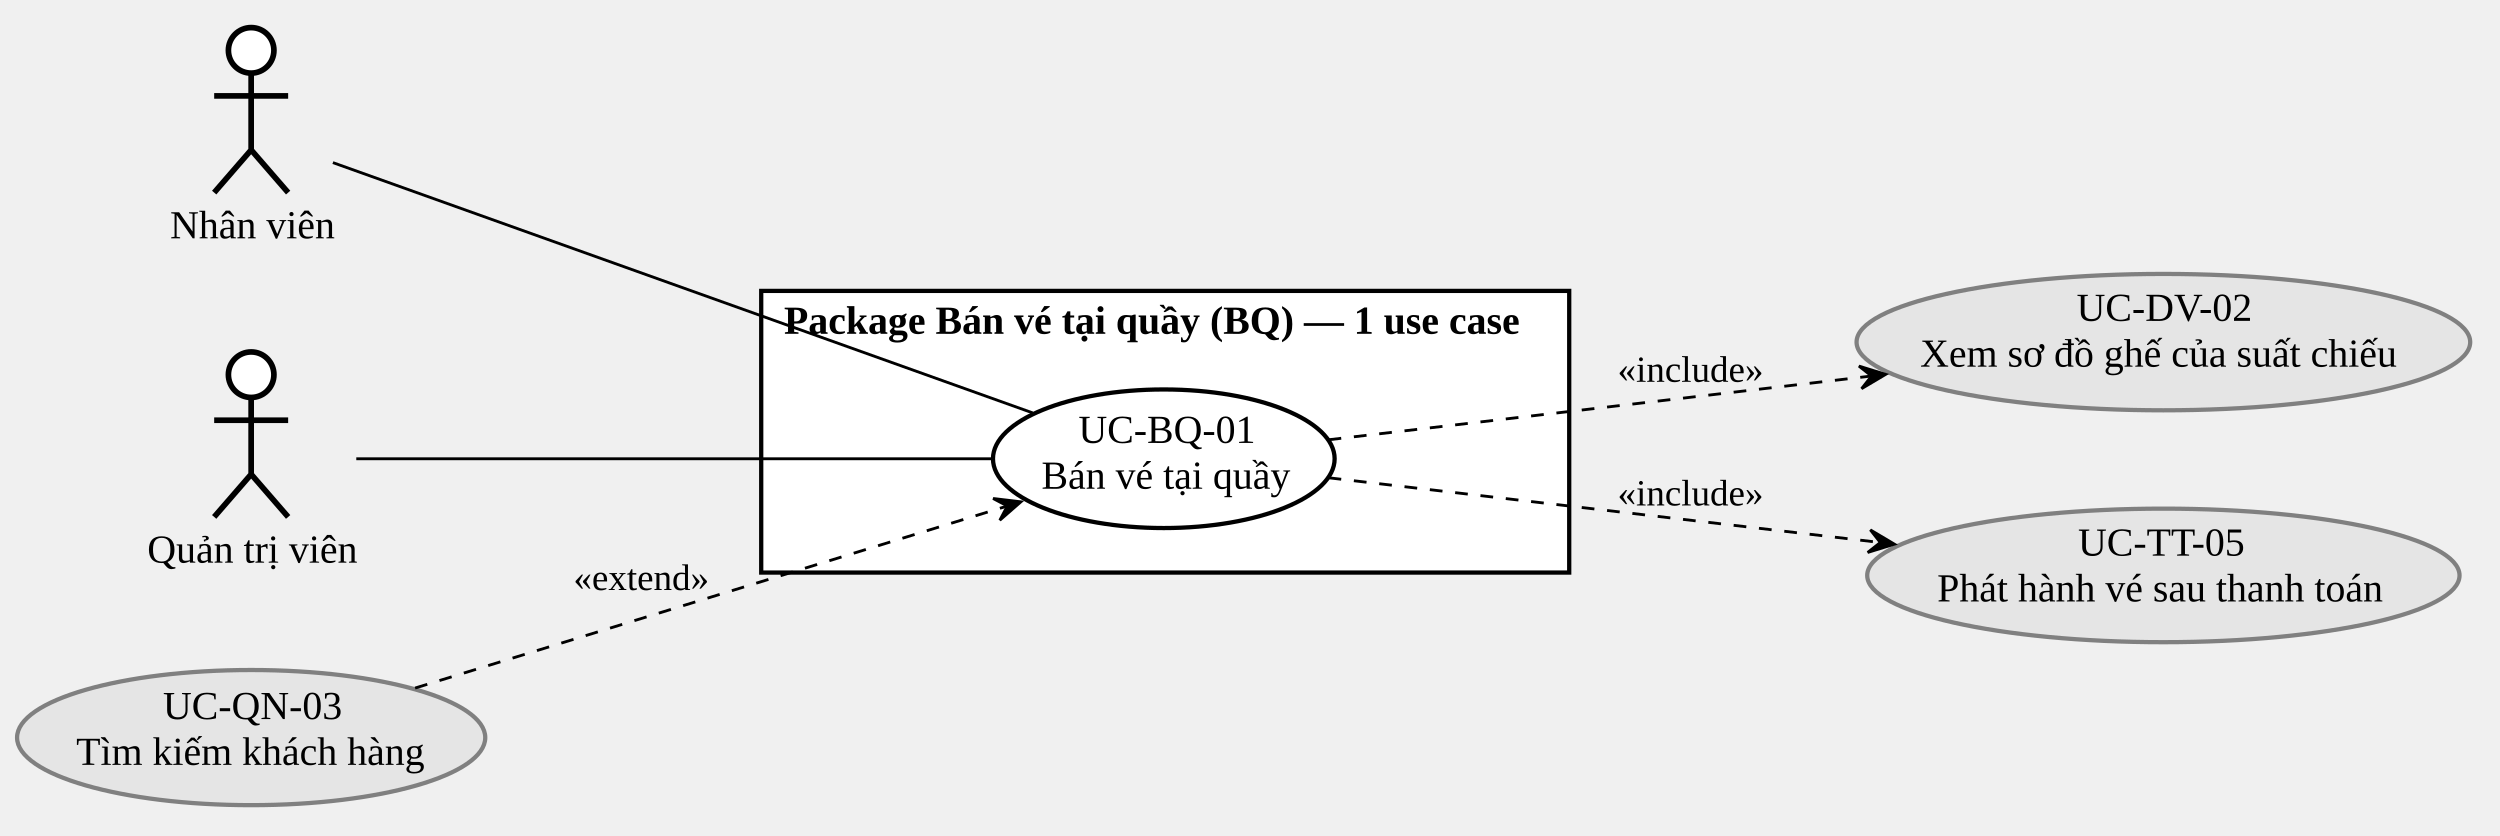
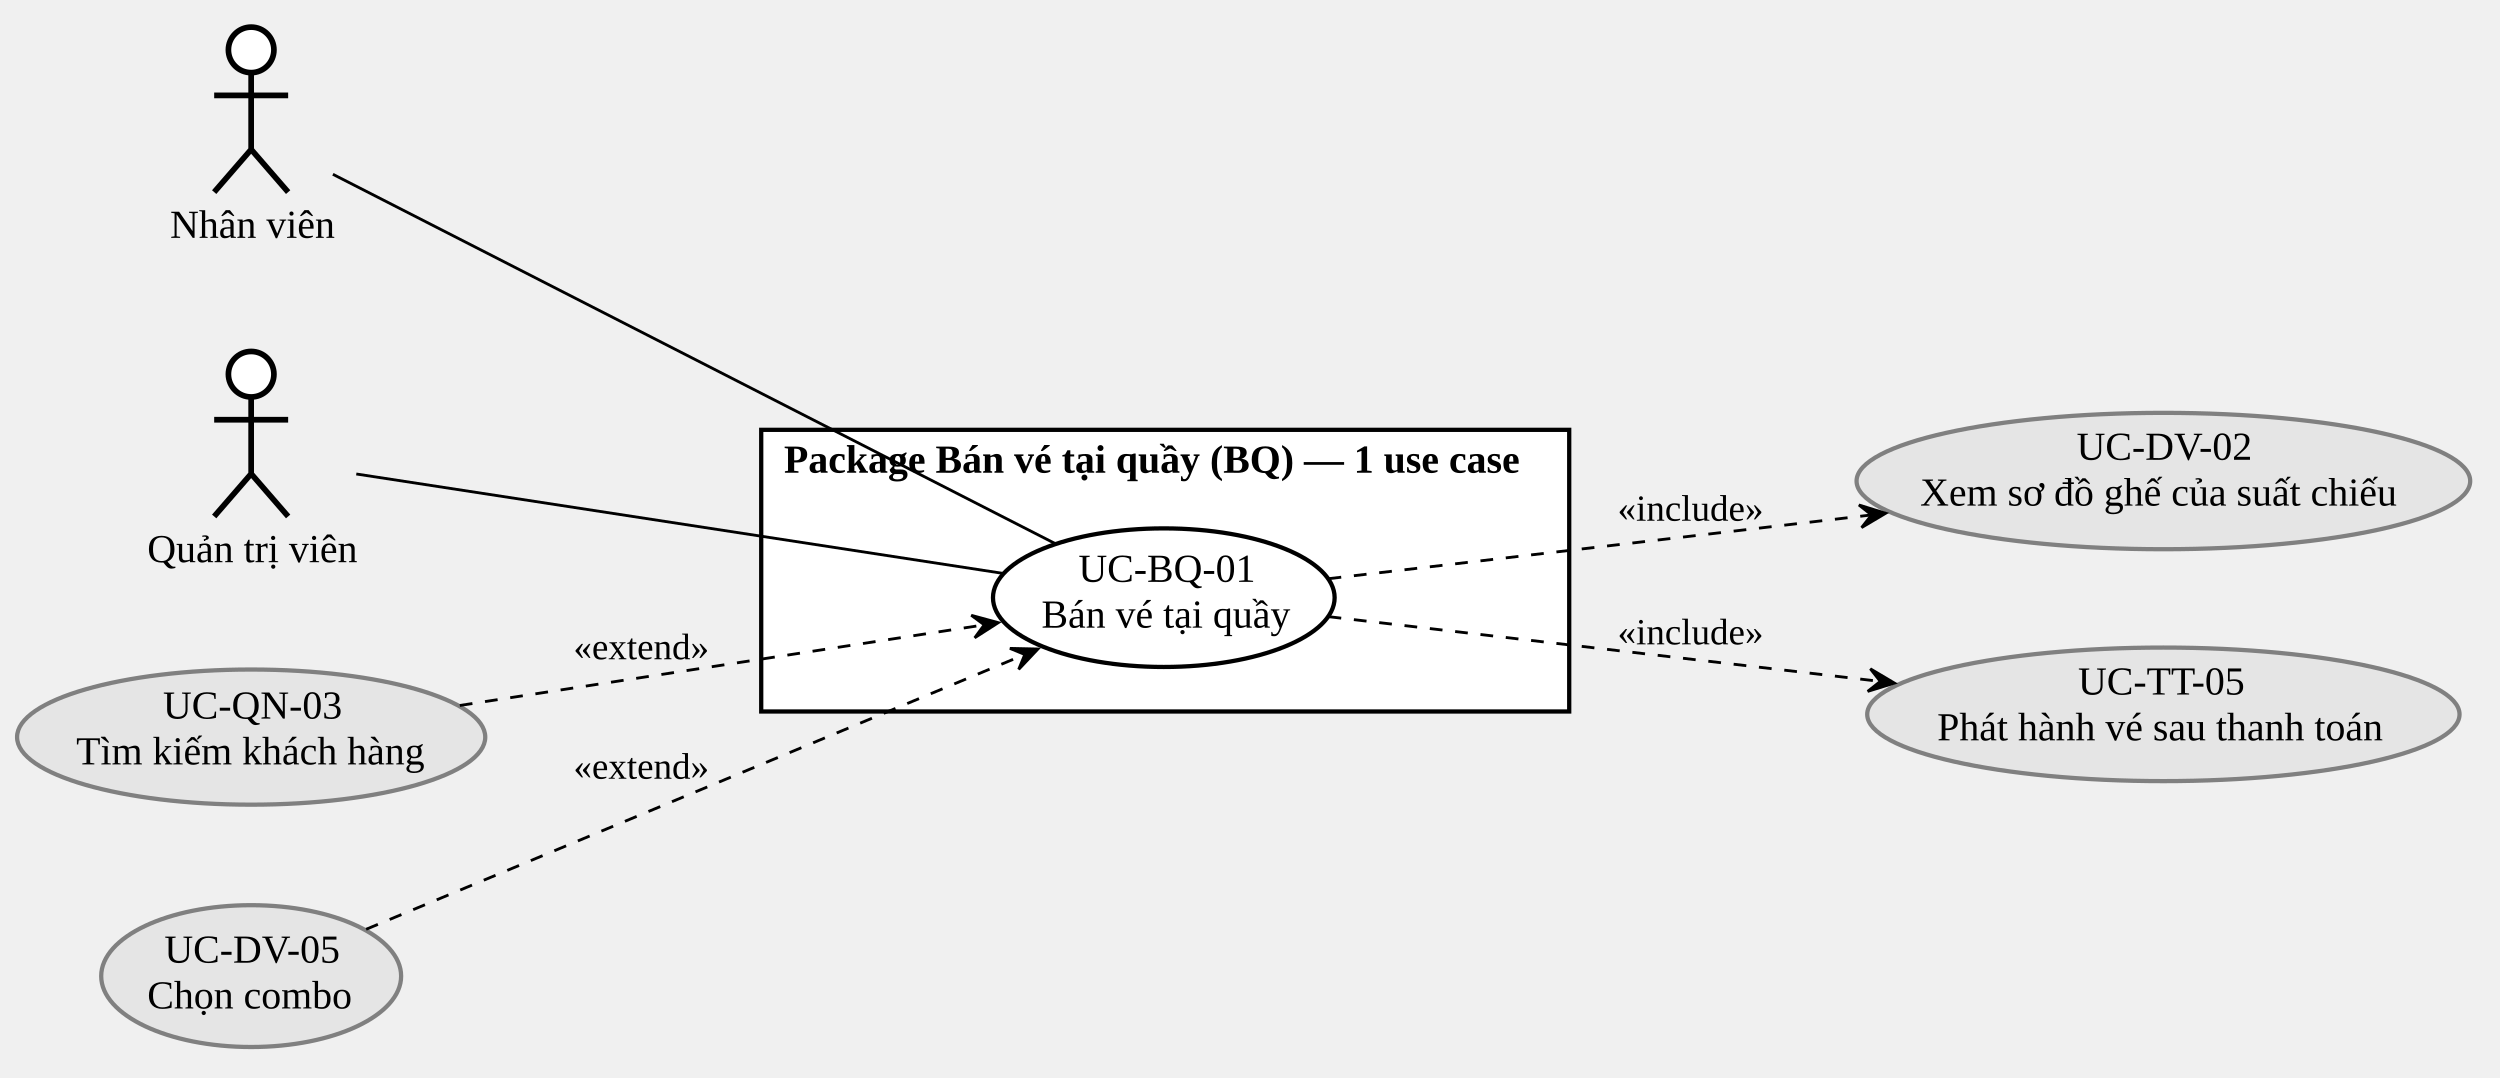
- <svg xmlns="http://www.w3.org/2000/svg" contentScriptType="application/ecmascript" contentStyleType="text/css" height="459.375px" preserveAspectRatio="none" style="width:1373px;height:459px;" version="1.1" viewBox="0 0 1373 459" width="1373.438px" zoomAndPan="magnify">
+ <svg xmlns="http://www.w3.org/2000/svg" contentScriptType="application/ecmascript" contentStyleType="text/css" height="592.188px" preserveAspectRatio="none" style="width:1373px;height:592px;" version="1.1" viewBox="0 0 1373 592" width="1373.438px" zoomAndPan="magnify">
  <defs />
  <g>
-     <rect fill="#FFFFFF" height="154.688" style="stroke: #000000; stroke-width: 2.344;" width="443.75" x="418.062" y="159.766" />
-     <text fill="#000000" font-family="Times New Roman" font-size="21.875" font-weight="bold" lengthAdjust="spacingAndGlyphs" textLength="418.75" x="430.562" y="183.313">Package Bán vé tại quầy (BQ) — 1 use case</text>
-     <ellipse cx="639.162" cy="251.947" fill="#FFFFFF" rx="93.818" ry="38.057" style="stroke: #000000; stroke-width: 2.344;" />
-     <text fill="#000000" font-family="Times New Roman" font-size="21.875" lengthAdjust="spacingAndGlyphs" textLength="93.75" x="592.287" y="243.251">UC-BQ-01</text>
-     <text fill="#000000" font-family="Times New Roman" font-size="21.875" lengthAdjust="spacingAndGlyphs" textLength="134.375" x="571.974" y="268.405">Bán vé tại quầy</text>
-     <ellipse cx="137.938" cy="27.656" fill="#FFFFFF" rx="12.5" ry="12.5" style="stroke: #000000; stroke-width: 3.125;" />
-     <path d="M137.938,40.156 L137.938,82.344 M117.625,52.656 L158.25,52.656 M137.938,82.344 L117.625,105.781 M137.938,82.344 L158.25,105.781 " fill="none" style="stroke: #000000; stroke-width: 3.125;" />
-     <text fill="#000000" font-family="Times New Roman" font-size="21.875" lengthAdjust="spacingAndGlyphs" textLength="89.062" x="93.406" y="130.891">Nhân viên</text>
-     <ellipse cx="137.938" cy="205.781" fill="#FFFFFF" rx="12.5" ry="12.5" style="stroke: #000000; stroke-width: 3.125;" />
-     <path d="M137.938,218.281 L137.938,260.469 M117.625,230.781 L158.25,230.781 M137.938,260.469 L117.625,283.906 M137.938,260.469 L158.25,283.906 " fill="none" style="stroke: #000000; stroke-width: 3.125;" />
-     <text fill="#000000" font-family="Times New Roman" font-size="21.875" lengthAdjust="spacingAndGlyphs" textLength="114.062" x="80.906" y="309.016">Quản trị viên</text>
-     <ellipse cx="1188.13" cy="187.888" fill="#E5E5E5" rx="168.505" ry="37.451" style="stroke: #808080; stroke-width: 2.344;" />
-     <text fill="#000000" font-family="Times New Roman" font-size="21.875" lengthAdjust="spacingAndGlyphs" textLength="95.312" x="1140.473" y="176.227">UC-DV-02</text>
-     <text fill="#000000" font-family="Times New Roman" font-size="21.875" lengthAdjust="spacingAndGlyphs" textLength="267.188" x="1054.536" y="201.381">Xem sơ đồ ghế của suất chiếu</text>
-     <ellipse cx="1188.123" cy="316.019" fill="#E5E5E5" rx="162.654" ry="36.675" style="stroke: #808080; stroke-width: 2.344;" />
-     <text fill="#000000" font-family="Times New Roman" font-size="21.875" lengthAdjust="spacingAndGlyphs" textLength="93.75" x="1141.248" y="305.157">UC-TT-05</text>
-     <text fill="#000000" font-family="Times New Roman" font-size="21.875" lengthAdjust="spacingAndGlyphs" textLength="248.438" x="1063.904" y="330.312">Phát hành vé sau thanh toán</text>
-     <ellipse cx="137.938" cy="405.083" fill="#E5E5E5" rx="128.563" ry="37.114" style="stroke: #808080; stroke-width: 2.344;" />
-     <text fill="#000000" font-family="Times New Roman" font-size="21.875" lengthAdjust="spacingAndGlyphs" textLength="96.875" x="89.501" y="394.923">UC-QN-03</text>
-     <text fill="#000000" font-family="Times New Roman" font-size="21.875" lengthAdjust="spacingAndGlyphs" textLength="192.188" x="41.845" y="420.077">Tìm kiếm khách hàng</text>
-     <path d="M182.828,89.312 C268.984,120.125 462.484,189.328 567.156,226.766 " fill="none" id="A_NV-UC_BQ_01" style="stroke: #000000; stroke-width: 1.562;" />
-     <path d="M195.672,251.953 C280.516,251.953 442.328,251.953 544.844,251.953 " fill="none" id="A_QTV-UC_BQ_01" style="stroke: #000000; stroke-width: 1.562;" />
-     <path d="M729.641,241.516 C810.25,232.047 930.938,217.891 1028.047,206.484 " fill="none" id="UC_BQ_01-UC_DV_02" style="stroke: #000000; stroke-width: 1.562; stroke-dasharray: 7.0,7.0;" />
-     <polygon fill="#000000" points="1035.609,205.609,1020.912,201.048,1027.851,206.524,1022.375,213.462,1035.609,205.609" style="stroke: #000000; stroke-width: 1.562;" />
-     <text fill="#000000" font-family="Times New Roman" font-size="20.312" lengthAdjust="spacingAndGlyphs" textLength="82.812" x="888.375" y="209.698">«include»</text>
-     <path d="M729.641,262.391 C811.562,272 934.891,286.469 1032.781,297.969 " fill="none" id="UC_BQ_01-UC_TT_05" style="stroke: #000000; stroke-width: 1.562; stroke-dasharray: 7.0,7.0;" />
-     <polygon fill="#000000" points="1040.422,298.859,1027.19,291.002,1032.663,297.943,1025.723,303.416,1040.422,298.859" style="stroke: #000000; stroke-width: 1.562;" />
-     <text fill="#000000" font-family="Times New Roman" font-size="20.312" lengthAdjust="spacingAndGlyphs" textLength="82.812" x="888.375" y="277.589">«include»</text>
-     <path d="M227.969,377.875 C319.953,349.594 462.875,305.656 553.281,277.875 " fill="none" id="UC_QN_03-UC_BQ_01" style="stroke: #000000; stroke-width: 1.562; stroke-dasharray: 7.0,7.0;" />
-     <polygon fill="#000000" points="560.688,275.594,545.408,273.765,553.222,277.896,549.091,285.71,560.688,275.594" style="stroke: #000000; stroke-width: 1.562;" />
-     <text fill="#000000" font-family="Times New Roman" font-size="20.312" lengthAdjust="spacingAndGlyphs" textLength="76.562" x="314.938" y="324.042">«extend»</text>
+     <rect fill="#FFFFFF" height="154.688" style="stroke: #000000; stroke-width: 2.344;" width="443.75" x="418.062" y="236.062" />
+     <text fill="#000000" font-family="Times New Roman" font-size="21.875" font-weight="bold" lengthAdjust="spacingAndGlyphs" textLength="418.75" x="430.562" y="259.61">Package Bán vé tại quầy (BQ) — 1 use case</text>
+     <ellipse cx="639.162" cy="328.244" fill="#FFFFFF" rx="93.818" ry="38.057" style="stroke: #000000; stroke-width: 2.344;" />
+     <text fill="#000000" font-family="Times New Roman" font-size="21.875" lengthAdjust="spacingAndGlyphs" textLength="93.75" x="592.287" y="319.548">UC-BQ-01</text>
+     <text fill="#000000" font-family="Times New Roman" font-size="21.875" lengthAdjust="spacingAndGlyphs" textLength="134.375" x="571.974" y="344.702">Bán vé tại quầy</text>
+     <ellipse cx="137.938" cy="27.391" fill="#FFFFFF" rx="12.5" ry="12.5" style="stroke: #000000; stroke-width: 3.125;" />
+     <path d="M137.938,39.891 L137.938,82.078 M117.625,52.391 L158.25,52.391 M137.938,82.078 L117.625,105.516 M137.938,82.078 L158.25,105.516 " fill="none" style="stroke: #000000; stroke-width: 3.125;" />
+     <text fill="#000000" font-family="Times New Roman" font-size="21.875" lengthAdjust="spacingAndGlyphs" textLength="89.062" x="93.406" y="130.625">Nhân viên</text>
+     <ellipse cx="137.938" cy="205.516" fill="#FFFFFF" rx="12.5" ry="12.5" style="stroke: #000000; stroke-width: 3.125;" />
+     <path d="M137.938,218.016 L137.938,260.203 M117.625,230.516 L158.25,230.516 M137.938,260.203 L117.625,283.641 M137.938,260.203 L158.25,283.641 " fill="none" style="stroke: #000000; stroke-width: 3.125;" />
+     <text fill="#000000" font-family="Times New Roman" font-size="21.875" lengthAdjust="spacingAndGlyphs" textLength="114.062" x="80.906" y="308.75">Quản trị viên</text>
+     <ellipse cx="1188.13" cy="264.185" fill="#E5E5E5" rx="168.505" ry="37.451" style="stroke: #808080; stroke-width: 2.344;" />
+     <text fill="#000000" font-family="Times New Roman" font-size="21.875" lengthAdjust="spacingAndGlyphs" textLength="95.312" x="1140.473" y="252.524">UC-DV-02</text>
+     <text fill="#000000" font-family="Times New Roman" font-size="21.875" lengthAdjust="spacingAndGlyphs" textLength="267.188" x="1054.536" y="277.678">Xem sơ đồ ghế của suất chiếu</text>
+     <ellipse cx="1188.123" cy="392.316" fill="#E5E5E5" rx="162.654" ry="36.675" style="stroke: #808080; stroke-width: 2.344;" />
+     <text fill="#000000" font-family="Times New Roman" font-size="21.875" lengthAdjust="spacingAndGlyphs" textLength="93.75" x="1141.248" y="381.454">UC-TT-05</text>
+     <text fill="#000000" font-family="Times New Roman" font-size="21.875" lengthAdjust="spacingAndGlyphs" textLength="248.438" x="1063.904" y="406.608">Phát hành vé sau thanh toán</text>
+     <ellipse cx="137.938" cy="404.817" fill="#E5E5E5" rx="128.563" ry="37.114" style="stroke: #808080; stroke-width: 2.344;" />
+     <text fill="#000000" font-family="Times New Roman" font-size="21.875" lengthAdjust="spacingAndGlyphs" textLength="96.875" x="89.501" y="394.658">UC-QN-03</text>
+     <text fill="#000000" font-family="Times New Roman" font-size="21.875" lengthAdjust="spacingAndGlyphs" textLength="192.188" x="41.845" y="419.812">Tìm kiếm khách hàng</text>
+     <ellipse cx="137.938" cy="536.07" fill="#E5E5E5" rx="82.359" ry="38.945" style="stroke: #808080; stroke-width: 2.344;" />
+     <text fill="#000000" font-family="Times New Roman" font-size="21.875" lengthAdjust="spacingAndGlyphs" textLength="95.312" x="90.281" y="528.704">UC-DV-05</text>
+     <text fill="#000000" font-family="Times New Roman" font-size="21.875" lengthAdjust="spacingAndGlyphs" textLength="114.062" x="80.906" y="553.858">Chọn combo</text>
+     <path d="M182.828,95.719 C272.422,141.516 478.078,246.672 579.234,298.406 " fill="none" id="A_NV-UC_BQ_01" style="stroke: #000000; stroke-width: 1.562;" />
+     <path d="M195.672,260.312 C282.172,273.609 448.672,299.203 550.766,314.891 " fill="none" id="A_QTV-UC_BQ_01" style="stroke: #000000; stroke-width: 1.562;" />
+     <path d="M729.641,317.812 C810.25,308.344 930.938,294.188 1028.047,282.781 " fill="none" id="UC_BQ_01-UC_DV_02" style="stroke: #000000; stroke-width: 1.562; stroke-dasharray: 7.0,7.0;" />
+     <polygon fill="#000000" points="1035.609,281.891,1020.911,277.334,1027.851,282.807,1022.377,289.748,1035.609,281.891" style="stroke: #000000; stroke-width: 1.562;" />
+     <text fill="#000000" font-family="Times New Roman" font-size="20.312" lengthAdjust="spacingAndGlyphs" textLength="82.812" x="888.375" y="285.995">«include»</text>
+     <path d="M729.641,338.672 C811.562,348.297 934.891,362.766 1032.781,374.25 " fill="none" id="UC_BQ_01-UC_TT_05" style="stroke: #000000; stroke-width: 1.562; stroke-dasharray: 7.0,7.0;" />
+     <polygon fill="#000000" points="1040.422,375.156,1027.19,367.299,1032.663,374.24,1025.723,379.713,1040.422,375.156" style="stroke: #000000; stroke-width: 1.562;" />
+     <text fill="#000000" font-family="Times New Roman" font-size="20.312" lengthAdjust="spacingAndGlyphs" textLength="82.812" x="888.375" y="353.885">«include»</text>
+     <path d="M252.531,387.438 C339.406,374.078 458.156,355.828 540.719,343.141 " fill="none" id="UC_QN_03-UC_BQ_01" style="stroke: #000000; stroke-width: 1.562; stroke-dasharray: 7.0,7.0;" />
+     <polygon fill="#000000" points="548.266,341.969,533.419,337.92,540.543,343.152,535.312,350.276,548.266,341.969" style="stroke: #000000; stroke-width: 1.562;" />
+     <text fill="#000000" font-family="Times New Roman" font-size="20.312" lengthAdjust="spacingAndGlyphs" textLength="76.562" x="314.938" y="362.057">«extend»</text>
+     <path d="M201.078,510.359 C292.609,472.172 464.328,400.531 562.906,359.406 " fill="none" id="UC_DV_05-UC_BQ_01" style="stroke: #000000; stroke-width: 1.562; stroke-dasharray: 7.0,7.0;" />
+     <polygon fill="#000000" points="570.031,356.438,554.646,356.094,562.823,359.45,559.467,367.627,570.031,356.438" style="stroke: #000000; stroke-width: 1.562;" />
+     <text fill="#000000" font-family="Times New Roman" font-size="20.312" lengthAdjust="spacingAndGlyphs" textLength="76.562" x="314.938" y="427.682">«extend»</text>
  </g>
</svg>
